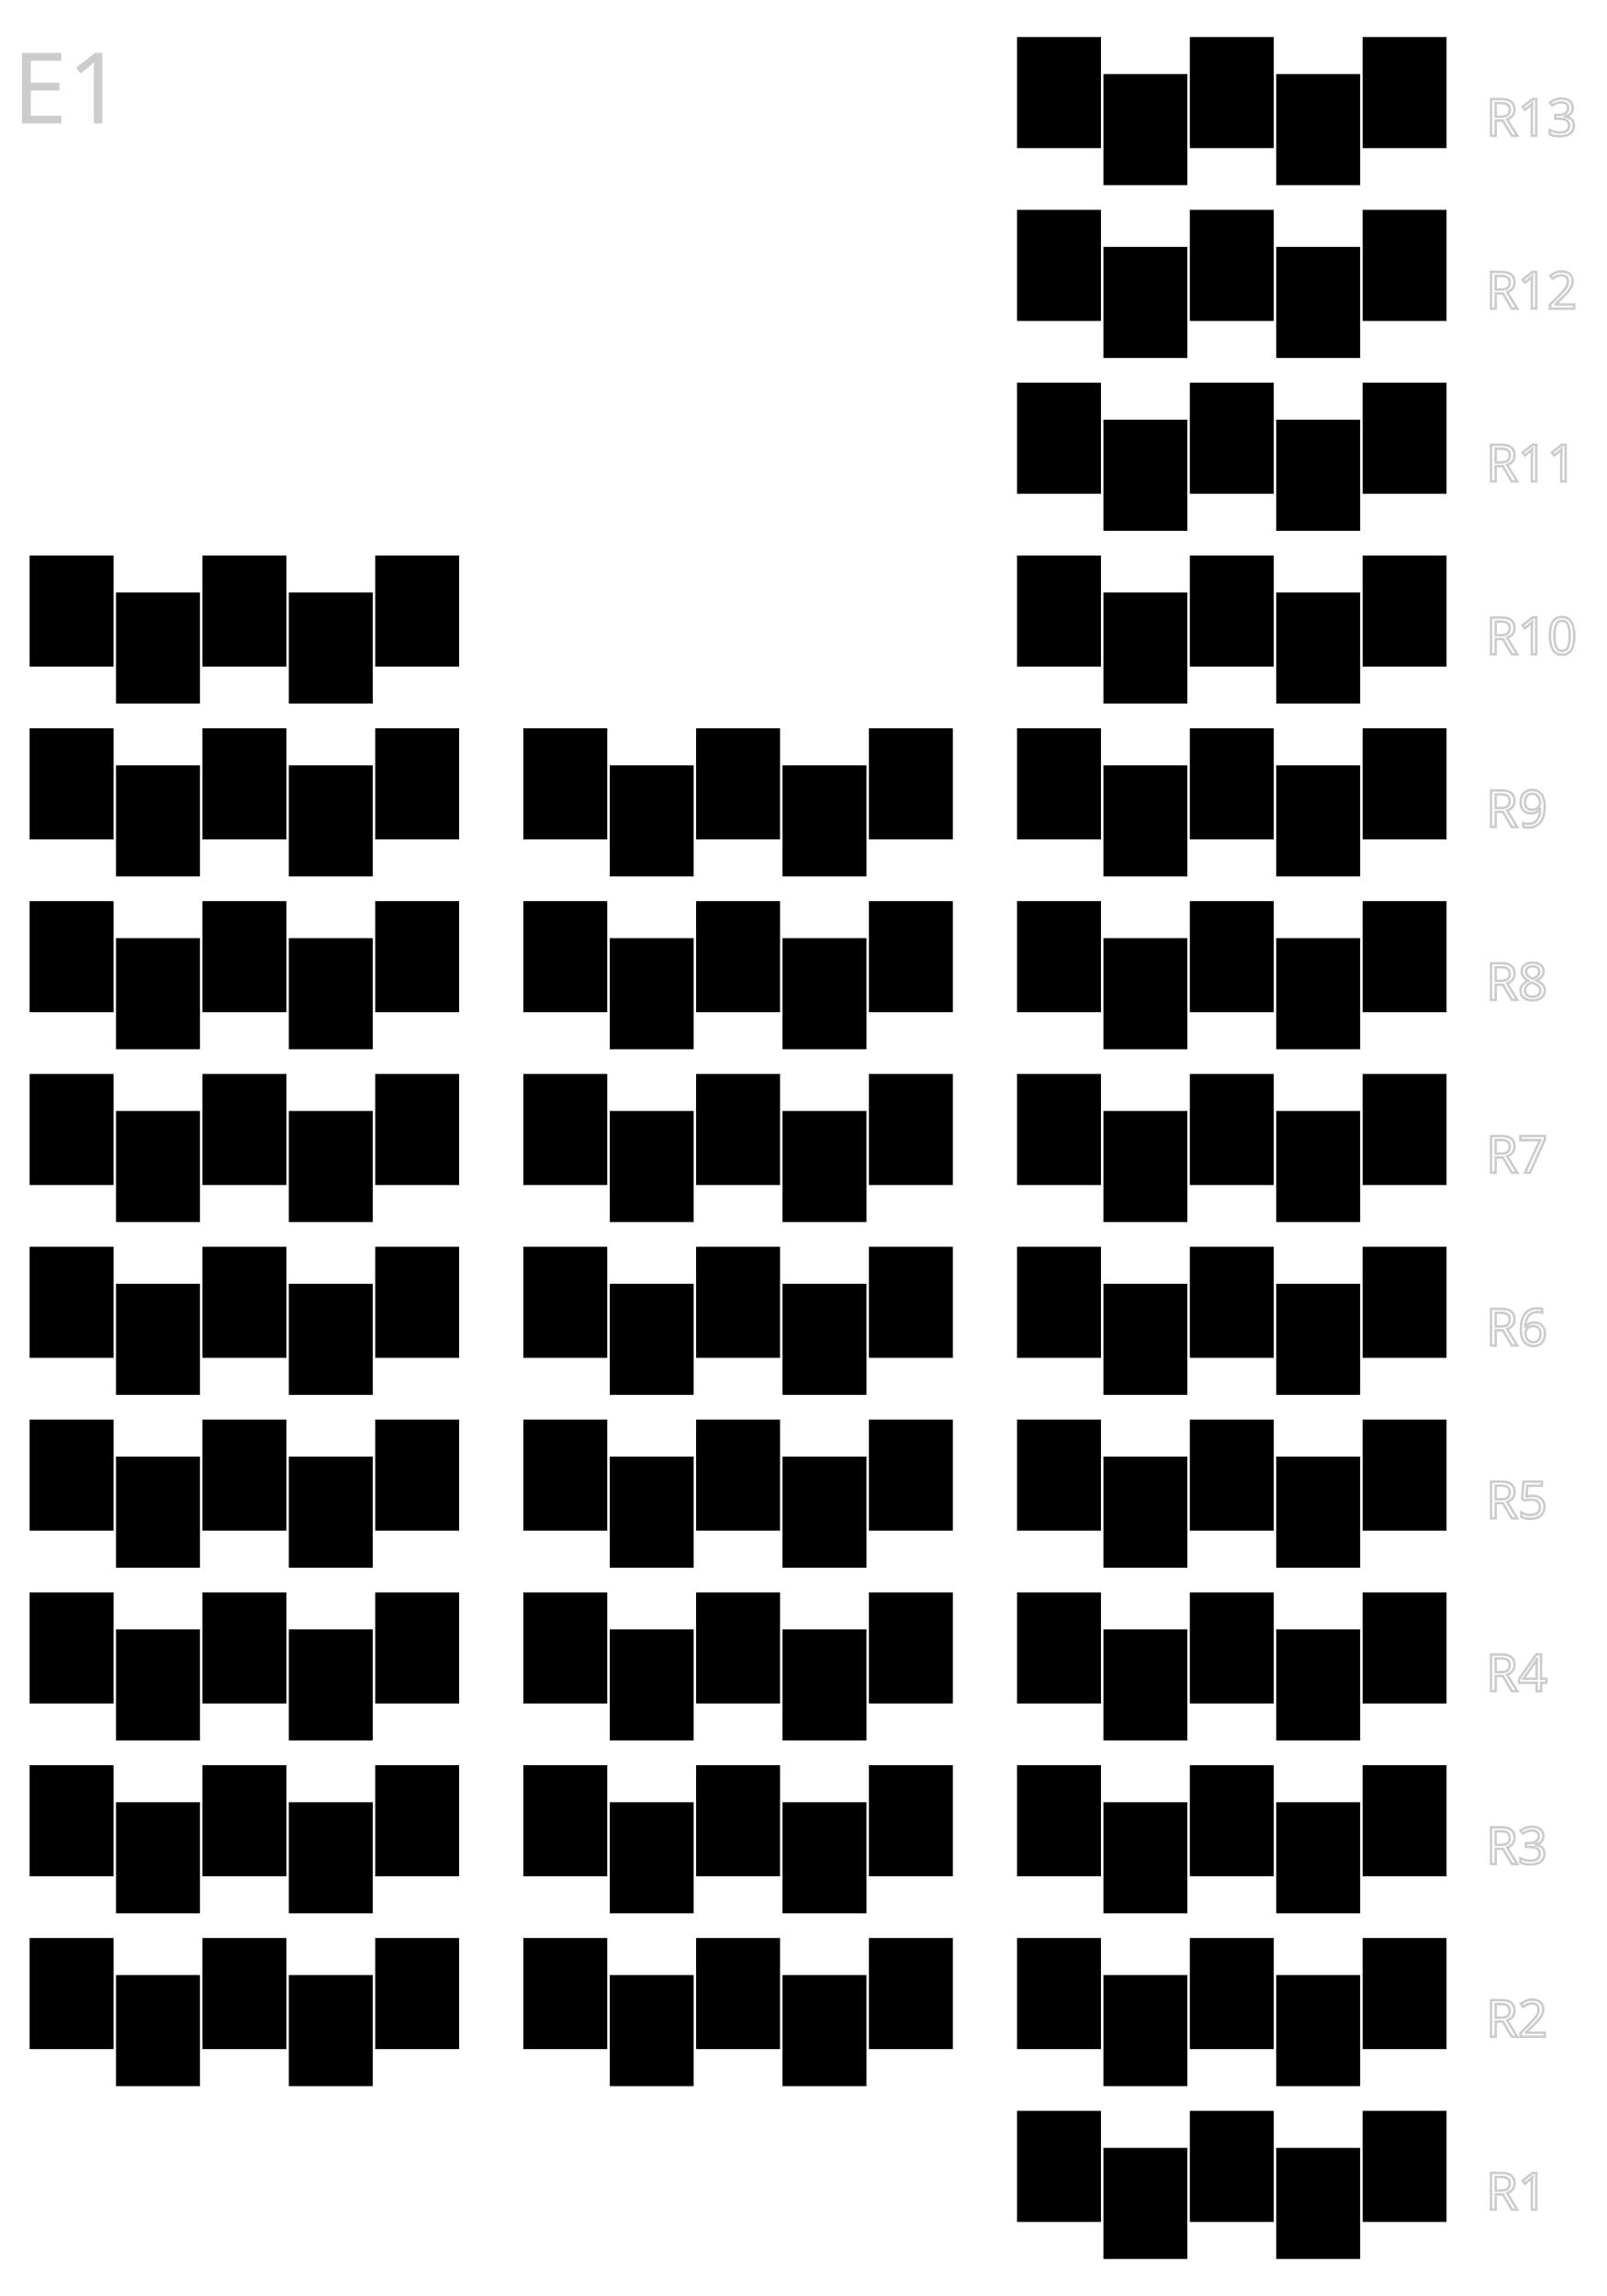
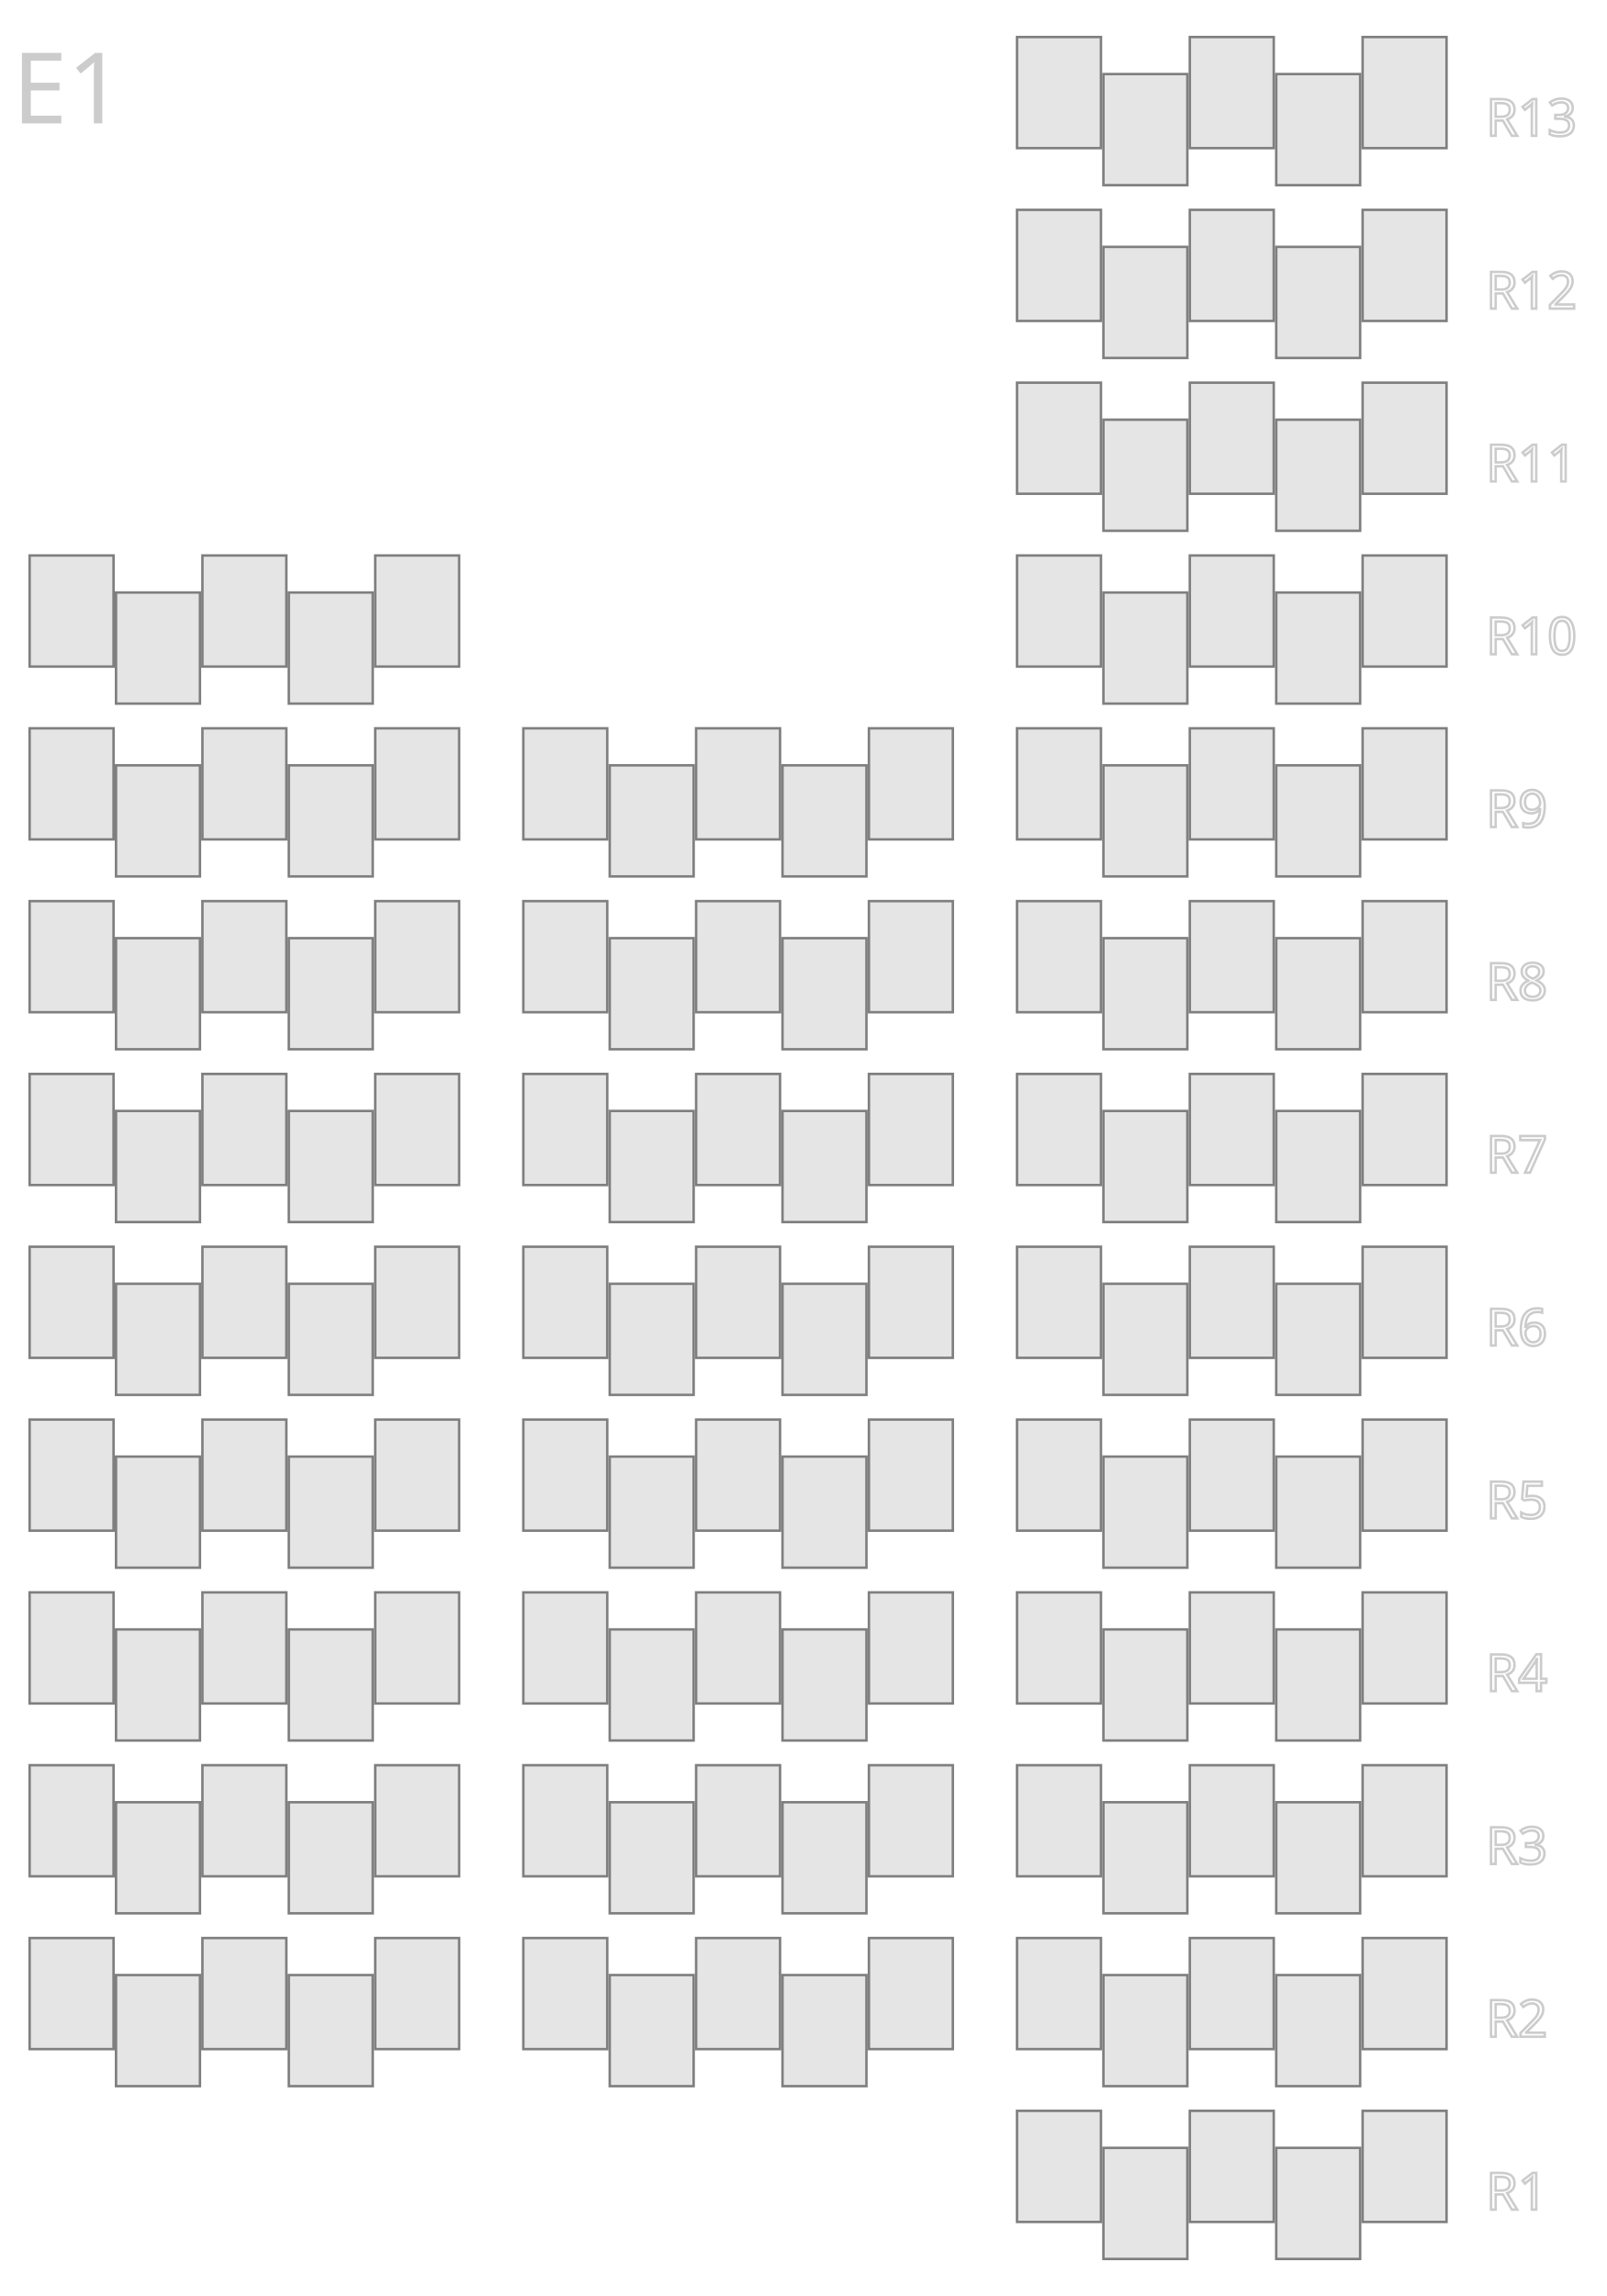
<svg xmlns="http://www.w3.org/2000/svg" xmlns:xlink="http://www.w3.org/1999/xlink" version="1.1" id="Layer_1" x="0px" y="0px" viewBox="0 0 651 930" style="enable-background:new 0 0 651 930;" xml:space="preserve">
  <style type="text/css">
	.st0{fill:#CCCCCC;}
	.st1{font-family:'Helvetica-Bold';}
	.st2{font-size:40px;}
	.st3{fill:none;stroke:#CCCCCC;}
	.st4{fill:none;stroke:#000000;stroke-miterlimit:10;}
	.st5{fill:none;stroke:#231F20;stroke-miterlimit:10;}
	.st6{font-size:20.818px;}
</style>
  <text transform="matrix(1 0 0 1 5 50)" class="st0 st1 st2">E1</text>
  <g>
    <g>
-       <rect id="e1r10p15" x="12" y="225" height="45" width="34" />
+       <rect stroke="#7f7f7f" fill="#e5e5e5" id="e1r10p15" x="12" y="225" height="45" width="34" />
      <image preserveAspectRatio="xMidYMid slice" id="e1r10p15" x="12" y="225" height="45" width="34" xlink:href="" />
-       <rect id="e1r10p14" x="47" y="240" height="45" width="34" />
+       <rect stroke="#7f7f7f" fill="#e5e5e5" id="e1r10p14" x="47" y="240" height="45" width="34" />
      <image preserveAspectRatio="xMidYMid slice" id="e1r10p14" x="47" y="240" height="45" width="34" xlink:href="" />
-       <rect id="e1r10p13" x="82" y="225" height="45" width="34" />
+       <rect stroke="#7f7f7f" fill="#e5e5e5" id="e1r10p13" x="82" y="225" height="45" width="34" />
      <image preserveAspectRatio="xMidYMid slice" id="e1r10p13" x="82" y="225" height="45" width="34" xlink:href="" />
-       <rect id="e1r10p12" x="117" y="240" height="45" width="34" />
+       <rect stroke="#7f7f7f" fill="#e5e5e5" id="e1r10p12" x="117" y="240" height="45" width="34" />
      <image preserveAspectRatio="xMidYMid slice" id="e1r10p12" x="117" y="240" height="45" width="34" xlink:href="" />
-       <rect id="e1r10p11" x="152" y="225" height="45" width="34" />
+       <rect stroke="#7f7f7f" fill="#e5e5e5" id="e1r10p11" x="152" y="225" height="45" width="34" />
      <image preserveAspectRatio="xMidYMid slice" id="e1r10p11" x="152" y="225" height="45" width="34" xlink:href="" />
    </g>
    <g>
-       <rect id="e1r9p15" x="12" y="295" height="45" width="34" />
+       <rect stroke="#7f7f7f" fill="#e5e5e5" id="e1r9p15" x="12" y="295" height="45" width="34" />
      <image preserveAspectRatio="xMidYMid slice" id="e1r9p15" x="12" y="295" height="45" width="34" xlink:href="" />
-       <rect id="e1r9p14" x="47" y="310" height="45" width="34" />
+       <rect stroke="#7f7f7f" fill="#e5e5e5" id="e1r9p14" x="47" y="310" height="45" width="34" />
      <image preserveAspectRatio="xMidYMid slice" id="e1r9p14" x="47" y="310" height="45" width="34" xlink:href="" />
-       <rect id="e1r9p13" x="82" y="295" height="45" width="34" />
+       <rect stroke="#7f7f7f" fill="#e5e5e5" id="e1r9p13" x="82" y="295" height="45" width="34" />
      <image preserveAspectRatio="xMidYMid slice" id="e1r9p13" x="82" y="295" height="45" width="34" xlink:href="" />
-       <rect id="e1r9p12" x="117" y="310" height="45" width="34" />
+       <rect stroke="#7f7f7f" fill="#e5e5e5" id="e1r9p12" x="117" y="310" height="45" width="34" />
      <image preserveAspectRatio="xMidYMid slice" id="e1r9p12" x="117" y="310" height="45" width="34" xlink:href="" />
-       <rect id="e1r9p11" x="152" y="295" height="45" width="34" />
+       <rect stroke="#7f7f7f" fill="#e5e5e5" id="e1r9p11" x="152" y="295" height="45" width="34" />
      <image preserveAspectRatio="xMidYMid slice" id="e1r9p11" x="152" y="295" height="45" width="34" xlink:href="" />
    </g>
    <g>
-       <rect id="e1r8p15" x="12" y="365" height="45" width="34" />
+       <rect stroke="#7f7f7f" fill="#e5e5e5" id="e1r8p15" x="12" y="365" height="45" width="34" />
      <image preserveAspectRatio="xMidYMid slice" id="e1r8p15" x="12" y="365" height="45" width="34" xlink:href="" />
-       <rect id="e1r8p14" x="47" y="380" height="45" width="34" />
+       <rect stroke="#7f7f7f" fill="#e5e5e5" id="e1r8p14" x="47" y="380" height="45" width="34" />
      <image preserveAspectRatio="xMidYMid slice" id="e1r8p14" x="47" y="380" height="45" width="34" xlink:href="" />
-       <rect id="e1r8p13" x="82" y="365" height="45" width="34" />
+       <rect stroke="#7f7f7f" fill="#e5e5e5" id="e1r8p13" x="82" y="365" height="45" width="34" />
      <image preserveAspectRatio="xMidYMid slice" id="e1r8p13" x="82" y="365" height="45" width="34" xlink:href="" />
-       <rect id="e1r8p12" x="117" y="380" height="45" width="34" />
+       <rect stroke="#7f7f7f" fill="#e5e5e5" id="e1r8p12" x="117" y="380" height="45" width="34" />
      <image preserveAspectRatio="xMidYMid slice" id="e1r8p12" x="117" y="380" height="45" width="34" xlink:href="" />
-       <rect id="e1r8p11" x="152" y="365" height="45" width="34" />
+       <rect stroke="#7f7f7f" fill="#e5e5e5" id="e1r8p11" x="152" y="365" height="45" width="34" />
      <image preserveAspectRatio="xMidYMid slice" id="e1r8p11" x="152" y="365" height="45" width="34" xlink:href="" />
    </g>
    <g>
-       <rect id="e1r7p15" x="12" y="435" height="45" width="34" />
+       <rect stroke="#7f7f7f" fill="#e5e5e5" id="e1r7p15" x="12" y="435" height="45" width="34" />
      <image preserveAspectRatio="xMidYMid slice" id="e1r7p15" x="12" y="435" height="45" width="34" xlink:href="" />
-       <rect id="e1r7p14" x="47" y="450" height="45" width="34" />
+       <rect stroke="#7f7f7f" fill="#e5e5e5" id="e1r7p14" x="47" y="450" height="45" width="34" />
      <image preserveAspectRatio="xMidYMid slice" id="e1r7p14" x="47" y="450" height="45" width="34" xlink:href="" />
-       <rect id="e1r7p13" x="82" y="435" height="45" width="34" />
+       <rect stroke="#7f7f7f" fill="#e5e5e5" id="e1r7p13" x="82" y="435" height="45" width="34" />
      <image preserveAspectRatio="xMidYMid slice" id="e1r7p13" x="82" y="435" height="45" width="34" xlink:href="" />
-       <rect id="e1r7p12" x="117" y="450" height="45" width="34" />
+       <rect stroke="#7f7f7f" fill="#e5e5e5" id="e1r7p12" x="117" y="450" height="45" width="34" />
      <image preserveAspectRatio="xMidYMid slice" id="e1r7p12" x="117" y="450" height="45" width="34" xlink:href="" />
-       <rect id="e1r7p11" x="152" y="435" height="45" width="34" />
+       <rect stroke="#7f7f7f" fill="#e5e5e5" id="e1r7p11" x="152" y="435" height="45" width="34" />
      <image preserveAspectRatio="xMidYMid slice" id="e1r7p11" x="152" y="435" height="45" width="34" xlink:href="" />
    </g>
    <g>
-       <rect id="e1r6p15" x="12" y="505" height="45" width="34" />
+       <rect stroke="#7f7f7f" fill="#e5e5e5" id="e1r6p15" x="12" y="505" height="45" width="34" />
      <image preserveAspectRatio="xMidYMid slice" id="e1r6p15" x="12" y="505" height="45" width="34" xlink:href="" />
-       <rect id="e1r6p14" x="47" y="520" height="45" width="34" />
+       <rect stroke="#7f7f7f" fill="#e5e5e5" id="e1r6p14" x="47" y="520" height="45" width="34" />
      <image preserveAspectRatio="xMidYMid slice" id="e1r6p14" x="47" y="520" height="45" width="34" xlink:href="" />
-       <rect id="e1r6p13" x="82" y="505" height="45" width="34" />
+       <rect stroke="#7f7f7f" fill="#e5e5e5" id="e1r6p13" x="82" y="505" height="45" width="34" />
      <image preserveAspectRatio="xMidYMid slice" id="e1r6p13" x="82" y="505" height="45" width="34" xlink:href="" />
-       <rect id="e1r6p12" x="117" y="520" height="45" width="34" />
+       <rect stroke="#7f7f7f" fill="#e5e5e5" id="e1r6p12" x="117" y="520" height="45" width="34" />
      <image preserveAspectRatio="xMidYMid slice" id="e1r6p12" x="117" y="520" height="45" width="34" xlink:href="" />
-       <rect id="e1r6p11" x="152" y="505" height="45" width="34" />
+       <rect stroke="#7f7f7f" fill="#e5e5e5" id="e1r6p11" x="152" y="505" height="45" width="34" />
      <image preserveAspectRatio="xMidYMid slice" id="e1r6p11" x="152" y="505" height="45" width="34" xlink:href="" />
    </g>
    <g>
-       <rect id="e1r5p15" x="12" y="575" height="45" width="34" />
+       <rect stroke="#7f7f7f" fill="#e5e5e5" id="e1r5p15" x="12" y="575" height="45" width="34" />
      <image preserveAspectRatio="xMidYMid slice" id="e1r5p15" x="12" y="575" height="45" width="34" xlink:href="" />
-       <rect id="e1r5p14" x="47" y="590" height="45" width="34" />
+       <rect stroke="#7f7f7f" fill="#e5e5e5" id="e1r5p14" x="47" y="590" height="45" width="34" />
      <image preserveAspectRatio="xMidYMid slice" id="e1r5p14" x="47" y="590" height="45" width="34" xlink:href="" />
-       <rect id="e1r5p13" x="82" y="575" height="45" width="34" />
+       <rect stroke="#7f7f7f" fill="#e5e5e5" id="e1r5p13" x="82" y="575" height="45" width="34" />
      <image preserveAspectRatio="xMidYMid slice" id="e1r5p13" x="82" y="575" height="45" width="34" xlink:href="" />
-       <rect id="e1r5p12" x="117" y="590" height="45" width="34" />
+       <rect stroke="#7f7f7f" fill="#e5e5e5" id="e1r5p12" x="117" y="590" height="45" width="34" />
      <image preserveAspectRatio="xMidYMid slice" id="e1r5p12" x="117" y="590" height="45" width="34" xlink:href="" />
-       <rect id="e1r5p11" x="152" y="575" height="45" width="34" />
+       <rect stroke="#7f7f7f" fill="#e5e5e5" id="e1r5p11" x="152" y="575" height="45" width="34" />
      <image preserveAspectRatio="xMidYMid slice" id="e1r5p11" x="152" y="575" height="45" width="34" xlink:href="" />
    </g>
    <g>
-       <rect id="e1r4p15" x="12" y="645" height="45" width="34" />
+       <rect stroke="#7f7f7f" fill="#e5e5e5" id="e1r4p15" x="12" y="645" height="45" width="34" />
      <image preserveAspectRatio="xMidYMid slice" id="e1r4p15" x="12" y="645" height="45" width="34" xlink:href="" />
-       <rect id="e1r4p14" x="47" y="660" height="45" width="34" />
+       <rect stroke="#7f7f7f" fill="#e5e5e5" id="e1r4p14" x="47" y="660" height="45" width="34" />
      <image preserveAspectRatio="xMidYMid slice" id="e1r4p14" x="47" y="660" height="45" width="34" xlink:href="" />
-       <rect id="e1r4p13" x="82" y="645" height="45" width="34" />
+       <rect stroke="#7f7f7f" fill="#e5e5e5" id="e1r4p13" x="82" y="645" height="45" width="34" />
      <image preserveAspectRatio="xMidYMid slice" id="e1r4p13" x="82" y="645" height="45" width="34" xlink:href="" />
-       <rect id="e1r4p12" x="117" y="660" height="45" width="34" />
+       <rect stroke="#7f7f7f" fill="#e5e5e5" id="e1r4p12" x="117" y="660" height="45" width="34" />
      <image preserveAspectRatio="xMidYMid slice" id="e1r4p12" x="117" y="660" height="45" width="34" xlink:href="" />
-       <rect id="e1r4p11" x="152" y="645" height="45" width="34" />
+       <rect stroke="#7f7f7f" fill="#e5e5e5" id="e1r4p11" x="152" y="645" height="45" width="34" />
      <image preserveAspectRatio="xMidYMid slice" id="e1r4p11" x="152" y="645" height="45" width="34" xlink:href="" />
    </g>
    <g>
-       <rect id="e1r3p15" x="12" y="715" height="45" width="34" />
+       <rect stroke="#7f7f7f" fill="#e5e5e5" id="e1r3p15" x="12" y="715" height="45" width="34" />
      <image preserveAspectRatio="xMidYMid slice" id="e1r3p15" x="12" y="715" height="45" width="34" xlink:href="" />
-       <rect id="e1r3p14" x="47" y="730" height="45" width="34" />
+       <rect stroke="#7f7f7f" fill="#e5e5e5" id="e1r3p14" x="47" y="730" height="45" width="34" />
      <image preserveAspectRatio="xMidYMid slice" id="e1r3p14" x="47" y="730" height="45" width="34" xlink:href="" />
-       <rect id="e1r3p13" x="82" y="715" height="45" width="34" />
+       <rect stroke="#7f7f7f" fill="#e5e5e5" id="e1r3p13" x="82" y="715" height="45" width="34" />
      <image preserveAspectRatio="xMidYMid slice" id="e1r3p13" x="82" y="715" height="45" width="34" xlink:href="" />
-       <rect id="e1r3p12" x="117" y="730" height="45" width="34" />
+       <rect stroke="#7f7f7f" fill="#e5e5e5" id="e1r3p12" x="117" y="730" height="45" width="34" />
      <image preserveAspectRatio="xMidYMid slice" id="e1r3p12" x="117" y="730" height="45" width="34" xlink:href="" />
-       <rect id="e1r3p11" x="152" y="715" height="45" width="34" />
+       <rect stroke="#7f7f7f" fill="#e5e5e5" id="e1r3p11" x="152" y="715" height="45" width="34" />
      <image preserveAspectRatio="xMidYMid slice" id="e1r3p11" x="152" y="715" height="45" width="34" xlink:href="" />
    </g>
    <g>
-       <rect id="e1r2p15" x="12" y="785" height="45" width="34" />
+       <rect stroke="#7f7f7f" fill="#e5e5e5" id="e1r2p15" x="12" y="785" height="45" width="34" />
      <image preserveAspectRatio="xMidYMid slice" id="e1r2p15" x="12" y="785" height="45" width="34" xlink:href="" />
-       <rect id="e1r2p14" x="47" y="800" height="45" width="34" />
+       <rect stroke="#7f7f7f" fill="#e5e5e5" id="e1r2p14" x="47" y="800" height="45" width="34" />
      <image preserveAspectRatio="xMidYMid slice" id="e1r2p14" x="47" y="800" height="45" width="34" xlink:href="" />
-       <rect id="e1r2p13" x="82" y="785" height="45" width="34" />
+       <rect stroke="#7f7f7f" fill="#e5e5e5" id="e1r2p13" x="82" y="785" height="45" width="34" />
      <image preserveAspectRatio="xMidYMid slice" id="e1r2p13" x="82" y="785" height="45" width="34" xlink:href="" />
-       <rect id="e1r2p12" x="117" y="800" height="45" width="34" />
+       <rect stroke="#7f7f7f" fill="#e5e5e5" id="e1r2p12" x="117" y="800" height="45" width="34" />
      <image preserveAspectRatio="xMidYMid slice" id="e1r2p12" x="117" y="800" height="45" width="34" xlink:href="" />
-       <rect id="e1r2p11" x="152" y="785" height="45" width="34" />
+       <rect stroke="#7f7f7f" fill="#e5e5e5" id="e1r2p11" x="152" y="785" height="45" width="34" />
      <image preserveAspectRatio="xMidYMid slice" id="e1r2p11" x="152" y="785" height="45" width="34" xlink:href="" />
    </g>
  </g>
  <g>
    <g>
-       <rect id="e1r9p10" x="212" y="295" height="45" width="34" />
+       <rect stroke="#7f7f7f" fill="#e5e5e5" id="e1r9p10" x="212" y="295" height="45" width="34" />
      <image preserveAspectRatio="xMidYMid slice" id="e1r9p10" x="212" y="295" height="45" width="34" xlink:href="" />
-       <rect id="e1r9p9" x="247" y="310" height="45" width="34" />
+       <rect stroke="#7f7f7f" fill="#e5e5e5" id="e1r9p9" x="247" y="310" height="45" width="34" />
      <image preserveAspectRatio="xMidYMid slice" id="e1r9p9" x="247" y="310" height="45" width="34" xlink:href="" />
-       <rect id="e1r9p8" x="282" y="295" height="45" width="34" />
+       <rect stroke="#7f7f7f" fill="#e5e5e5" id="e1r9p8" x="282" y="295" height="45" width="34" />
      <image preserveAspectRatio="xMidYMid slice" id="e1r9p8" x="282" y="295" height="45" width="34" xlink:href="" />
-       <rect id="e1r9p7" x="317" y="310" height="45" width="34" />
+       <rect stroke="#7f7f7f" fill="#e5e5e5" id="e1r9p7" x="317" y="310" height="45" width="34" />
      <image preserveAspectRatio="xMidYMid slice" id="e1r9p7" x="317" y="310" height="45" width="34" xlink:href="" />
-       <rect id="e1r9p6" x="352" y="295" height="45" width="34" />
+       <rect stroke="#7f7f7f" fill="#e5e5e5" id="e1r9p6" x="352" y="295" height="45" width="34" />
      <image preserveAspectRatio="xMidYMid slice" id="e1r9p6" x="352" y="295" height="45" width="34" xlink:href="" />
    </g>
    <g>
-       <rect id="e1r8p10" x="212" y="365" height="45" width="34" />
+       <rect stroke="#7f7f7f" fill="#e5e5e5" id="e1r8p10" x="212" y="365" height="45" width="34" />
      <image preserveAspectRatio="xMidYMid slice" id="e1r8p10" x="212" y="365" height="45" width="34" xlink:href="" />
-       <rect id="e1r8p9" x="247" y="380" height="45" width="34" />
+       <rect stroke="#7f7f7f" fill="#e5e5e5" id="e1r8p9" x="247" y="380" height="45" width="34" />
      <image preserveAspectRatio="xMidYMid slice" id="e1r8p9" x="247" y="380" height="45" width="34" xlink:href="" />
-       <rect id="e1r8p8" x="282" y="365" height="45" width="34" />
+       <rect stroke="#7f7f7f" fill="#e5e5e5" id="e1r8p8" x="282" y="365" height="45" width="34" />
      <image preserveAspectRatio="xMidYMid slice" id="e1r8p8" x="282" y="365" height="45" width="34" xlink:href="" />
-       <rect id="e1r8p7" x="317" y="380" height="45" width="34" />
+       <rect stroke="#7f7f7f" fill="#e5e5e5" id="e1r8p7" x="317" y="380" height="45" width="34" />
      <image preserveAspectRatio="xMidYMid slice" id="e1r8p7" x="317" y="380" height="45" width="34" xlink:href="" />
-       <rect id="e1r8p6" x="352" y="365" height="45" width="34" />
+       <rect stroke="#7f7f7f" fill="#e5e5e5" id="e1r8p6" x="352" y="365" height="45" width="34" />
      <image preserveAspectRatio="xMidYMid slice" id="e1r8p6" x="352" y="365" height="45" width="34" xlink:href="" />
    </g>
    <g>
-       <rect id="e1r7p10" x="212" y="435" height="45" width="34" />
+       <rect stroke="#7f7f7f" fill="#e5e5e5" id="e1r7p10" x="212" y="435" height="45" width="34" />
      <image preserveAspectRatio="xMidYMid slice" id="e1r7p10" x="212" y="435" height="45" width="34" xlink:href="" />
-       <rect id="e1r7p9" x="247" y="450" height="45" width="34" />
+       <rect stroke="#7f7f7f" fill="#e5e5e5" id="e1r7p9" x="247" y="450" height="45" width="34" />
      <image preserveAspectRatio="xMidYMid slice" id="e1r7p9" x="247" y="450" height="45" width="34" xlink:href="" />
-       <rect id="e1r7p8" x="282" y="435" height="45" width="34" />
+       <rect stroke="#7f7f7f" fill="#e5e5e5" id="e1r7p8" x="282" y="435" height="45" width="34" />
      <image preserveAspectRatio="xMidYMid slice" id="e1r7p8" x="282" y="435" height="45" width="34" xlink:href="" />
-       <rect id="e1r7p7" x="317" y="450" height="45" width="34" />
+       <rect stroke="#7f7f7f" fill="#e5e5e5" id="e1r7p7" x="317" y="450" height="45" width="34" />
      <image preserveAspectRatio="xMidYMid slice" id="e1r7p7" x="317" y="450" height="45" width="34" xlink:href="" />
-       <rect id="e1r7p6" x="352" y="435" height="45" width="34" />
+       <rect stroke="#7f7f7f" fill="#e5e5e5" id="e1r7p6" x="352" y="435" height="45" width="34" />
      <image preserveAspectRatio="xMidYMid slice" id="e1r7p6" x="352" y="435" height="45" width="34" xlink:href="" />
    </g>
    <g>
-       <rect id="e1r6p10" x="212" y="505" height="45" width="34" />
+       <rect stroke="#7f7f7f" fill="#e5e5e5" id="e1r6p10" x="212" y="505" height="45" width="34" />
      <image preserveAspectRatio="xMidYMid slice" id="e1r6p10" x="212" y="505" height="45" width="34" xlink:href="" />
-       <rect id="e1r6p9" x="247" y="520" height="45" width="34" />
+       <rect stroke="#7f7f7f" fill="#e5e5e5" id="e1r6p9" x="247" y="520" height="45" width="34" />
      <image preserveAspectRatio="xMidYMid slice" id="e1r6p9" x="247" y="520" height="45" width="34" xlink:href="" />
-       <rect id="e1r6p8" x="282" y="505" height="45" width="34" />
+       <rect stroke="#7f7f7f" fill="#e5e5e5" id="e1r6p8" x="282" y="505" height="45" width="34" />
      <image preserveAspectRatio="xMidYMid slice" id="e1r6p8" x="282" y="505" height="45" width="34" xlink:href="" />
-       <rect id="e1r6p7" x="317" y="520" height="45" width="34" />
+       <rect stroke="#7f7f7f" fill="#e5e5e5" id="e1r6p7" x="317" y="520" height="45" width="34" />
      <image preserveAspectRatio="xMidYMid slice" id="e1r6p7" x="317" y="520" height="45" width="34" xlink:href="" />
-       <rect id="e1r6p6" x="352" y="505" height="45" width="34" />
+       <rect stroke="#7f7f7f" fill="#e5e5e5" id="e1r6p6" x="352" y="505" height="45" width="34" />
      <image preserveAspectRatio="xMidYMid slice" id="e1r6p6" x="352" y="505" height="45" width="34" xlink:href="" />
    </g>
    <g>
-       <rect id="e1r5p10" x="212" y="575" height="45" width="34" />
+       <rect stroke="#7f7f7f" fill="#e5e5e5" id="e1r5p10" x="212" y="575" height="45" width="34" />
      <image preserveAspectRatio="xMidYMid slice" id="e1r5p10" x="212" y="575" height="45" width="34" xlink:href="" />
-       <rect id="e1r5p9" x="247" y="590" height="45" width="34" />
+       <rect stroke="#7f7f7f" fill="#e5e5e5" id="e1r5p9" x="247" y="590" height="45" width="34" />
      <image preserveAspectRatio="xMidYMid slice" id="e1r5p9" x="247" y="590" height="45" width="34" xlink:href="" />
-       <rect id="e1r5p8" x="282" y="575" height="45" width="34" />
+       <rect stroke="#7f7f7f" fill="#e5e5e5" id="e1r5p8" x="282" y="575" height="45" width="34" />
      <image preserveAspectRatio="xMidYMid slice" id="e1r5p8" x="282" y="575" height="45" width="34" xlink:href="" />
-       <rect id="e1r5p7" x="317" y="590" height="45" width="34" />
+       <rect stroke="#7f7f7f" fill="#e5e5e5" id="e1r5p7" x="317" y="590" height="45" width="34" />
      <image preserveAspectRatio="xMidYMid slice" id="e1r5p7" x="317" y="590" height="45" width="34" xlink:href="" />
-       <rect id="e1r5p6" x="352" y="575" height="45" width="34" />
+       <rect stroke="#7f7f7f" fill="#e5e5e5" id="e1r5p6" x="352" y="575" height="45" width="34" />
      <image preserveAspectRatio="xMidYMid slice" id="e1r5p6" x="352" y="575" height="45" width="34" xlink:href="" />
    </g>
    <g>
-       <rect id="e1r4p10" x="212" y="645" height="45" width="34" />
+       <rect stroke="#7f7f7f" fill="#e5e5e5" id="e1r4p10" x="212" y="645" height="45" width="34" />
      <image preserveAspectRatio="xMidYMid slice" id="e1r4p10" x="212" y="645" height="45" width="34" xlink:href="" />
-       <rect id="e1r4p9" x="247" y="660" height="45" width="34" />
+       <rect stroke="#7f7f7f" fill="#e5e5e5" id="e1r4p9" x="247" y="660" height="45" width="34" />
      <image preserveAspectRatio="xMidYMid slice" id="e1r4p9" x="247" y="660" height="45" width="34" xlink:href="" />
-       <rect id="e1r4p8" x="282" y="645" height="45" width="34" />
+       <rect stroke="#7f7f7f" fill="#e5e5e5" id="e1r4p8" x="282" y="645" height="45" width="34" />
      <image preserveAspectRatio="xMidYMid slice" id="e1r4p8" x="282" y="645" height="45" width="34" xlink:href="" />
-       <rect id="e1r4p7" x="317" y="660" height="45" width="34" />
+       <rect stroke="#7f7f7f" fill="#e5e5e5" id="e1r4p7" x="317" y="660" height="45" width="34" />
      <image preserveAspectRatio="xMidYMid slice" id="e1r4p7" x="317" y="660" height="45" width="34" xlink:href="" />
-       <rect id="e1r4p6" x="352" y="645" height="45" width="34" />
+       <rect stroke="#7f7f7f" fill="#e5e5e5" id="e1r4p6" x="352" y="645" height="45" width="34" />
      <image preserveAspectRatio="xMidYMid slice" id="e1r4p6" x="352" y="645" height="45" width="34" xlink:href="" />
    </g>
    <g>
-       <rect id="e1r3p10" x="212" y="715" height="45" width="34" />
+       <rect stroke="#7f7f7f" fill="#e5e5e5" id="e1r3p10" x="212" y="715" height="45" width="34" />
      <image preserveAspectRatio="xMidYMid slice" id="e1r3p10" x="212" y="715" height="45" width="34" xlink:href="" />
-       <rect id="e1r3p9" x="247" y="730" height="45" width="34" />
+       <rect stroke="#7f7f7f" fill="#e5e5e5" id="e1r3p9" x="247" y="730" height="45" width="34" />
      <image preserveAspectRatio="xMidYMid slice" id="e1r3p9" x="247" y="730" height="45" width="34" xlink:href="" />
-       <rect id="e1r3p8" x="282" y="715" height="45" width="34" />
+       <rect stroke="#7f7f7f" fill="#e5e5e5" id="e1r3p8" x="282" y="715" height="45" width="34" />
      <image preserveAspectRatio="xMidYMid slice" id="e1r3p8" x="282" y="715" height="45" width="34" xlink:href="" />
-       <rect id="e1r3p7" x="317" y="730" height="45" width="34" />
+       <rect stroke="#7f7f7f" fill="#e5e5e5" id="e1r3p7" x="317" y="730" height="45" width="34" />
      <image preserveAspectRatio="xMidYMid slice" id="e1r3p7" x="317" y="730" height="45" width="34" xlink:href="" />
-       <rect id="e1r3p6" x="352" y="715" height="45" width="34" />
+       <rect stroke="#7f7f7f" fill="#e5e5e5" id="e1r3p6" x="352" y="715" height="45" width="34" />
      <image preserveAspectRatio="xMidYMid slice" id="e1r3p6" x="352" y="715" height="45" width="34" xlink:href="" />
    </g>
    <g>
-       <rect id="e1r2p10" x="212" y="785" height="45" width="34" />
+       <rect stroke="#7f7f7f" fill="#e5e5e5" id="e1r2p10" x="212" y="785" height="45" width="34" />
      <image preserveAspectRatio="xMidYMid slice" id="e1r2p10" x="212" y="785" height="45" width="34" xlink:href="" />
-       <rect id="e1r2p9" x="247" y="800" height="45" width="34" />
+       <rect stroke="#7f7f7f" fill="#e5e5e5" id="e1r2p9" x="247" y="800" height="45" width="34" />
      <image preserveAspectRatio="xMidYMid slice" id="e1r2p9" x="247" y="800" height="45" width="34" xlink:href="" />
-       <rect id="e1r2p8" x="282" y="785" height="45" width="34" />
+       <rect stroke="#7f7f7f" fill="#e5e5e5" id="e1r2p8" x="282" y="785" height="45" width="34" />
      <image preserveAspectRatio="xMidYMid slice" id="e1r2p8" x="282" y="785" height="45" width="34" xlink:href="" />
-       <rect id="e1r2p7" x="317" y="800" height="45" width="34" />
+       <rect stroke="#7f7f7f" fill="#e5e5e5" id="e1r2p7" x="317" y="800" height="45" width="34" />
      <image preserveAspectRatio="xMidYMid slice" id="e1r2p7" x="317" y="800" height="45" width="34" xlink:href="" />
-       <rect id="e1r2p6" x="352" y="785" height="45" width="34" />
+       <rect stroke="#7f7f7f" fill="#e5e5e5" id="e1r2p6" x="352" y="785" height="45" width="34" />
      <image preserveAspectRatio="xMidYMid slice" id="e1r2p6" x="352" y="785" height="45" width="34" xlink:href="" />
    </g>
  </g>
  <g>
    <g>
-       <rect id="e1r13p5" x="412" y="15" height="45" width="34" />
+       <rect stroke="#7f7f7f" fill="#e5e5e5" id="e1r13p5" x="412" y="15" height="45" width="34" />
      <image preserveAspectRatio="xMidYMid slice" id="e1r13p5" x="412" y="15" height="45" width="34" xlink:href="" />
-       <rect id="e1r13p4" x="447" y="30" height="45" width="34" />
+       <rect stroke="#7f7f7f" fill="#e5e5e5" id="e1r13p4" x="447" y="30" height="45" width="34" />
      <image preserveAspectRatio="xMidYMid slice" id="e1r13p4" x="447" y="30" height="45" width="34" xlink:href="" />
-       <rect id="e1r13p3" x="482" y="15" height="45" width="34" />
+       <rect stroke="#7f7f7f" fill="#e5e5e5" id="e1r13p3" x="482" y="15" height="45" width="34" />
      <image preserveAspectRatio="xMidYMid slice" id="e1r13p3" x="482" y="15" height="45" width="34" xlink:href="" />
-       <rect id="e1r13p2" x="517" y="30" height="45" width="34" />
+       <rect stroke="#7f7f7f" fill="#e5e5e5" id="e1r13p2" x="517" y="30" height="45" width="34" />
      <image preserveAspectRatio="xMidYMid slice" id="e1r13p2" x="517" y="30" height="45" width="34" xlink:href="" />
-       <rect id="e1r13p1" x="552" y="15" height="45" width="34" />
+       <rect stroke="#7f7f7f" fill="#e5e5e5" id="e1r13p1" x="552" y="15" height="45" width="34" />
      <image preserveAspectRatio="xMidYMid slice" id="e1r13p1" x="552" y="15" height="45" width="34" xlink:href="" />
    </g>
    <g>
-       <rect id="e1r12p5" x="412" y="85" height="45" width="34" />
+       <rect stroke="#7f7f7f" fill="#e5e5e5" id="e1r12p5" x="412" y="85" height="45" width="34" />
      <image preserveAspectRatio="xMidYMid slice" id="e1r12p5" x="412" y="85" height="45" width="34" xlink:href="" />
-       <rect id="e1r12p4" x="447" y="100" height="45" width="34" />
+       <rect stroke="#7f7f7f" fill="#e5e5e5" id="e1r12p4" x="447" y="100" height="45" width="34" />
      <image preserveAspectRatio="xMidYMid slice" id="e1r12p4" x="447" y="100" height="45" width="34" xlink:href="" />
-       <rect id="e1r12p3" x="482" y="85" height="45" width="34" />
+       <rect stroke="#7f7f7f" fill="#e5e5e5" id="e1r12p3" x="482" y="85" height="45" width="34" />
      <image preserveAspectRatio="xMidYMid slice" id="e1r12p3" x="482" y="85" height="45" width="34" xlink:href="" />
-       <rect id="e1r12p2" x="517" y="100" height="45" width="34" />
+       <rect stroke="#7f7f7f" fill="#e5e5e5" id="e1r12p2" x="517" y="100" height="45" width="34" />
      <image preserveAspectRatio="xMidYMid slice" id="e1r12p2" x="517" y="100" height="45" width="34" xlink:href="" />
-       <rect id="e1r12p1" x="552" y="85" height="45" width="34" />
+       <rect stroke="#7f7f7f" fill="#e5e5e5" id="e1r12p1" x="552" y="85" height="45" width="34" />
      <image preserveAspectRatio="xMidYMid slice" id="e1r12p1" x="552" y="85" height="45" width="34" xlink:href="" />
    </g>
    <g>
-       <rect id="e1r11p5" x="412" y="155" height="45" width="34" />
+       <rect stroke="#7f7f7f" fill="#e5e5e5" id="e1r11p5" x="412" y="155" height="45" width="34" />
      <image preserveAspectRatio="xMidYMid slice" id="e1r11p5" x="412" y="155" height="45" width="34" xlink:href="" />
-       <rect id="e1r11p4" x="447" y="170" height="45" width="34" />
+       <rect stroke="#7f7f7f" fill="#e5e5e5" id="e1r11p4" x="447" y="170" height="45" width="34" />
      <image preserveAspectRatio="xMidYMid slice" id="e1r11p4" x="447" y="170" height="45" width="34" xlink:href="" />
-       <rect id="e1r11p3" x="482" y="155" height="45" width="34" />
+       <rect stroke="#7f7f7f" fill="#e5e5e5" id="e1r11p3" x="482" y="155" height="45" width="34" />
      <image preserveAspectRatio="xMidYMid slice" id="e1r11p3" x="482" y="155" height="45" width="34" xlink:href="" />
-       <rect id="e1r11p2" x="517" y="170" height="45" width="34" />
+       <rect stroke="#7f7f7f" fill="#e5e5e5" id="e1r11p2" x="517" y="170" height="45" width="34" />
      <image preserveAspectRatio="xMidYMid slice" id="e1r11p2" x="517" y="170" height="45" width="34" xlink:href="" />
-       <rect id="e1r11p1" x="552" y="155" height="45" width="34" />
+       <rect stroke="#7f7f7f" fill="#e5e5e5" id="e1r11p1" x="552" y="155" height="45" width="34" />
      <image preserveAspectRatio="xMidYMid slice" id="e1r11p1" x="552" y="155" height="45" width="34" xlink:href="" />
    </g>
    <g>
-       <rect id="e1r10p5" x="412" y="225" height="45" width="34" />
+       <rect stroke="#7f7f7f" fill="#e5e5e5" id="e1r10p5" x="412" y="225" height="45" width="34" />
      <image preserveAspectRatio="xMidYMid slice" id="e1r10p5" x="412" y="225" height="45" width="34" xlink:href="" />
-       <rect id="e1r10p4" x="447" y="240" height="45" width="34" />
+       <rect stroke="#7f7f7f" fill="#e5e5e5" id="e1r10p4" x="447" y="240" height="45" width="34" />
      <image preserveAspectRatio="xMidYMid slice" id="e1r10p4" x="447" y="240" height="45" width="34" xlink:href="" />
-       <rect id="e1r10p3" x="482" y="225" height="45" width="34" />
+       <rect stroke="#7f7f7f" fill="#e5e5e5" id="e1r10p3" x="482" y="225" height="45" width="34" />
      <image preserveAspectRatio="xMidYMid slice" id="e1r10p3" x="482" y="225" height="45" width="34" xlink:href="" />
-       <rect id="e1r10p2" x="517" y="240" height="45" width="34" />
+       <rect stroke="#7f7f7f" fill="#e5e5e5" id="e1r10p2" x="517" y="240" height="45" width="34" />
      <image preserveAspectRatio="xMidYMid slice" id="e1r10p2" x="517" y="240" height="45" width="34" xlink:href="" />
-       <rect id="e1r10p1" x="552" y="225" height="45" width="34" />
+       <rect stroke="#7f7f7f" fill="#e5e5e5" id="e1r10p1" x="552" y="225" height="45" width="34" />
      <image preserveAspectRatio="xMidYMid slice" id="e1r10p1" x="552" y="225" height="45" width="34" xlink:href="" />
    </g>
    <g>
-       <rect id="e1r9p5" x="412" y="295" height="45" width="34" />
+       <rect stroke="#7f7f7f" fill="#e5e5e5" id="e1r9p5" x="412" y="295" height="45" width="34" />
      <image preserveAspectRatio="xMidYMid slice" id="e1r9p5" x="412" y="295" height="45" width="34" xlink:href="" />
-       <rect id="e1r9p4" x="447" y="310" height="45" width="34" />
+       <rect stroke="#7f7f7f" fill="#e5e5e5" id="e1r9p4" x="447" y="310" height="45" width="34" />
      <image preserveAspectRatio="xMidYMid slice" id="e1r9p4" x="447" y="310" height="45" width="34" xlink:href="" />
-       <rect id="e1r9p3" x="482" y="295" height="45" width="34" />
+       <rect stroke="#7f7f7f" fill="#e5e5e5" id="e1r9p3" x="482" y="295" height="45" width="34" />
      <image preserveAspectRatio="xMidYMid slice" id="e1r9p3" x="482" y="295" height="45" width="34" xlink:href="" />
-       <rect id="e1r9p2" x="517" y="310" height="45" width="34" />
+       <rect stroke="#7f7f7f" fill="#e5e5e5" id="e1r9p2" x="517" y="310" height="45" width="34" />
      <image preserveAspectRatio="xMidYMid slice" id="e1r9p2" x="517" y="310" height="45" width="34" xlink:href="" />
-       <rect id="e1r9p1" x="552" y="295" height="45" width="34" />
+       <rect stroke="#7f7f7f" fill="#e5e5e5" id="e1r9p1" x="552" y="295" height="45" width="34" />
      <image preserveAspectRatio="xMidYMid slice" id="e1r9p1" x="552" y="295" height="45" width="34" xlink:href="" />
    </g>
    <g>
-       <rect id="e1r8p5" x="412" y="365" height="45" width="34" />
+       <rect stroke="#7f7f7f" fill="#e5e5e5" id="e1r8p5" x="412" y="365" height="45" width="34" />
      <image preserveAspectRatio="xMidYMid slice" id="e1r8p5" x="412" y="365" height="45" width="34" xlink:href="" />
-       <rect id="e1r8p4" x="447" y="380" height="45" width="34" />
+       <rect stroke="#7f7f7f" fill="#e5e5e5" id="e1r8p4" x="447" y="380" height="45" width="34" />
      <image preserveAspectRatio="xMidYMid slice" id="e1r8p4" x="447" y="380" height="45" width="34" xlink:href="" />
-       <rect id="e1r8p3" x="482" y="365" height="45" width="34" />
+       <rect stroke="#7f7f7f" fill="#e5e5e5" id="e1r8p3" x="482" y="365" height="45" width="34" />
      <image preserveAspectRatio="xMidYMid slice" id="e1r8p3" x="482" y="365" height="45" width="34" xlink:href="" />
-       <rect id="e1r8p2" x="517" y="380" height="45" width="34" />
+       <rect stroke="#7f7f7f" fill="#e5e5e5" id="e1r8p2" x="517" y="380" height="45" width="34" />
      <image preserveAspectRatio="xMidYMid slice" id="e1r8p2" x="517" y="380" height="45" width="34" xlink:href="" />
-       <rect id="e1r8p1" x="552" y="365" height="45" width="34" />
+       <rect stroke="#7f7f7f" fill="#e5e5e5" id="e1r8p1" x="552" y="365" height="45" width="34" />
      <image preserveAspectRatio="xMidYMid slice" id="e1r8p1" x="552" y="365" height="45" width="34" xlink:href="" />
    </g>
    <g>
-       <rect id="e1r7p5" x="412" y="435" height="45" width="34" />
+       <rect stroke="#7f7f7f" fill="#e5e5e5" id="e1r7p5" x="412" y="435" height="45" width="34" />
      <image preserveAspectRatio="xMidYMid slice" id="e1r7p5" x="412" y="435" height="45" width="34" xlink:href="" />
-       <rect id="e1r7p4" x="447" y="450" height="45" width="34" />
+       <rect stroke="#7f7f7f" fill="#e5e5e5" id="e1r7p4" x="447" y="450" height="45" width="34" />
      <image preserveAspectRatio="xMidYMid slice" id="e1r7p4" x="447" y="450" height="45" width="34" xlink:href="" />
-       <rect id="e1r7p3" x="482" y="435" height="45" width="34" />
+       <rect stroke="#7f7f7f" fill="#e5e5e5" id="e1r7p3" x="482" y="435" height="45" width="34" />
      <image preserveAspectRatio="xMidYMid slice" id="e1r7p3" x="482" y="435" height="45" width="34" xlink:href="" />
-       <rect id="e1r7p2" x="517" y="450" height="45" width="34" />
+       <rect stroke="#7f7f7f" fill="#e5e5e5" id="e1r7p2" x="517" y="450" height="45" width="34" />
      <image preserveAspectRatio="xMidYMid slice" id="e1r7p2" x="517" y="450" height="45" width="34" xlink:href="" />
-       <rect id="e1r7p1" x="552" y="435" height="45" width="34" />
+       <rect stroke="#7f7f7f" fill="#e5e5e5" id="e1r7p1" x="552" y="435" height="45" width="34" />
      <image preserveAspectRatio="xMidYMid slice" id="e1r7p1" x="552" y="435" height="45" width="34" xlink:href="" />
    </g>
    <g>
-       <rect id="e1r6p5" x="412" y="505" height="45" width="34" />
+       <rect stroke="#7f7f7f" fill="#e5e5e5" id="e1r6p5" x="412" y="505" height="45" width="34" />
      <image preserveAspectRatio="xMidYMid slice" id="e1r6p5" x="412" y="505" height="45" width="34" xlink:href="" />
-       <rect id="e1r6p4" x="447" y="520" height="45" width="34" />
+       <rect stroke="#7f7f7f" fill="#e5e5e5" id="e1r6p4" x="447" y="520" height="45" width="34" />
      <image preserveAspectRatio="xMidYMid slice" id="e1r6p4" x="447" y="520" height="45" width="34" xlink:href="" />
-       <rect id="e1r6p3" x="482" y="505" height="45" width="34" />
+       <rect stroke="#7f7f7f" fill="#e5e5e5" id="e1r6p3" x="482" y="505" height="45" width="34" />
      <image preserveAspectRatio="xMidYMid slice" id="e1r6p3" x="482" y="505" height="45" width="34" xlink:href="" />
-       <rect id="e1r6p2" x="517" y="520" height="45" width="34" />
+       <rect stroke="#7f7f7f" fill="#e5e5e5" id="e1r6p2" x="517" y="520" height="45" width="34" />
      <image preserveAspectRatio="xMidYMid slice" id="e1r6p2" x="517" y="520" height="45" width="34" xlink:href="" />
-       <rect id="e1r6p1" x="552" y="505" height="45" width="34" />
+       <rect stroke="#7f7f7f" fill="#e5e5e5" id="e1r6p1" x="552" y="505" height="45" width="34" />
      <image preserveAspectRatio="xMidYMid slice" id="e1r6p1" x="552" y="505" height="45" width="34" xlink:href="" />
    </g>
    <g>
-       <rect id="e1r5p5" x="412" y="575" height="45" width="34" />
+       <rect stroke="#7f7f7f" fill="#e5e5e5" id="e1r5p5" x="412" y="575" height="45" width="34" />
      <image preserveAspectRatio="xMidYMid slice" id="e1r5p5" x="412" y="575" height="45" width="34" xlink:href="" />
-       <rect id="e1r5p4" x="447" y="590" height="45" width="34" />
+       <rect stroke="#7f7f7f" fill="#e5e5e5" id="e1r5p4" x="447" y="590" height="45" width="34" />
      <image preserveAspectRatio="xMidYMid slice" id="e1r5p4" x="447" y="590" height="45" width="34" xlink:href="" />
-       <rect id="e1r5p3" x="482" y="575" height="45" width="34" />
+       <rect stroke="#7f7f7f" fill="#e5e5e5" id="e1r5p3" x="482" y="575" height="45" width="34" />
      <image preserveAspectRatio="xMidYMid slice" id="e1r5p3" x="482" y="575" height="45" width="34" xlink:href="" />
-       <rect id="e1r5p2" x="517" y="590" height="45" width="34" />
+       <rect stroke="#7f7f7f" fill="#e5e5e5" id="e1r5p2" x="517" y="590" height="45" width="34" />
      <image preserveAspectRatio="xMidYMid slice" id="e1r5p2" x="517" y="590" height="45" width="34" xlink:href="" />
-       <rect id="e1r5p1" x="552" y="575" height="45" width="34" />
+       <rect stroke="#7f7f7f" fill="#e5e5e5" id="e1r5p1" x="552" y="575" height="45" width="34" />
      <image preserveAspectRatio="xMidYMid slice" id="e1r5p1" x="552" y="575" height="45" width="34" xlink:href="" />
    </g>
    <g>
-       <rect id="e1r4p5" x="412" y="645" height="45" width="34" />
+       <rect stroke="#7f7f7f" fill="#e5e5e5" id="e1r4p5" x="412" y="645" height="45" width="34" />
      <image preserveAspectRatio="xMidYMid slice" id="e1r4p5" x="412" y="645" height="45" width="34" xlink:href="" />
-       <rect id="e1r4p4" x="447" y="660" height="45" width="34" />
+       <rect stroke="#7f7f7f" fill="#e5e5e5" id="e1r4p4" x="447" y="660" height="45" width="34" />
      <image preserveAspectRatio="xMidYMid slice" id="e1r4p4" x="447" y="660" height="45" width="34" xlink:href="" />
-       <rect id="e1r4p3" x="482" y="645" height="45" width="34" />
+       <rect stroke="#7f7f7f" fill="#e5e5e5" id="e1r4p3" x="482" y="645" height="45" width="34" />
      <image preserveAspectRatio="xMidYMid slice" id="e1r4p3" x="482" y="645" height="45" width="34" xlink:href="" />
-       <rect id="e1r4p2" x="517" y="660" height="45" width="34" />
+       <rect stroke="#7f7f7f" fill="#e5e5e5" id="e1r4p2" x="517" y="660" height="45" width="34" />
      <image preserveAspectRatio="xMidYMid slice" id="e1r4p2" x="517" y="660" height="45" width="34" xlink:href="" />
-       <rect id="e1r4p1" x="552" y="645" height="45" width="34" />
+       <rect stroke="#7f7f7f" fill="#e5e5e5" id="e1r4p1" x="552" y="645" height="45" width="34" />
      <image preserveAspectRatio="xMidYMid slice" id="e1r4p1" x="552" y="645" height="45" width="34" xlink:href="" />
    </g>
    <g>
-       <rect id="e1r3p5" x="412" y="715" height="45" width="34" />
+       <rect stroke="#7f7f7f" fill="#e5e5e5" id="e1r3p5" x="412" y="715" height="45" width="34" />
      <image preserveAspectRatio="xMidYMid slice" id="e1r3p5" x="412" y="715" height="45" width="34" xlink:href="" />
-       <rect id="e1r3p4" x="447" y="730" height="45" width="34" />
+       <rect stroke="#7f7f7f" fill="#e5e5e5" id="e1r3p4" x="447" y="730" height="45" width="34" />
      <image preserveAspectRatio="xMidYMid slice" id="e1r3p4" x="447" y="730" height="45" width="34" xlink:href="" />
-       <rect id="e1r3p3" x="482" y="715" height="45" width="34" />
+       <rect stroke="#7f7f7f" fill="#e5e5e5" id="e1r3p3" x="482" y="715" height="45" width="34" />
      <image preserveAspectRatio="xMidYMid slice" id="e1r3p3" x="482" y="715" height="45" width="34" xlink:href="" />
-       <rect id="e1r3p2" x="517" y="730" height="45" width="34" />
+       <rect stroke="#7f7f7f" fill="#e5e5e5" id="e1r3p2" x="517" y="730" height="45" width="34" />
      <image preserveAspectRatio="xMidYMid slice" id="e1r3p2" x="517" y="730" height="45" width="34" xlink:href="" />
-       <rect id="e1r3p1" x="552" y="715" height="45" width="34" />
+       <rect stroke="#7f7f7f" fill="#e5e5e5" id="e1r3p1" x="552" y="715" height="45" width="34" />
      <image preserveAspectRatio="xMidYMid slice" id="e1r3p1" x="552" y="715" height="45" width="34" xlink:href="" />
    </g>
    <g>
-       <rect id="e1r2p5" x="412" y="785" height="45" width="34" />
+       <rect stroke="#7f7f7f" fill="#e5e5e5" id="e1r2p5" x="412" y="785" height="45" width="34" />
      <image preserveAspectRatio="xMidYMid slice" id="e1r2p5" x="412" y="785" height="45" width="34" xlink:href="" />
-       <rect id="e1r2p4" x="447" y="800" height="45" width="34" />
+       <rect stroke="#7f7f7f" fill="#e5e5e5" id="e1r2p4" x="447" y="800" height="45" width="34" />
      <image preserveAspectRatio="xMidYMid slice" id="e1r2p4" x="447" y="800" height="45" width="34" xlink:href="" />
-       <rect id="e1r2p3" x="482" y="785" height="45" width="34" />
+       <rect stroke="#7f7f7f" fill="#e5e5e5" id="e1r2p3" x="482" y="785" height="45" width="34" />
      <image preserveAspectRatio="xMidYMid slice" id="e1r2p3" x="482" y="785" height="45" width="34" xlink:href="" />
-       <rect id="e1r2p2" x="517" y="800" height="45" width="34" />
+       <rect stroke="#7f7f7f" fill="#e5e5e5" id="e1r2p2" x="517" y="800" height="45" width="34" />
      <image preserveAspectRatio="xMidYMid slice" id="e1r2p2" x="517" y="800" height="45" width="34" xlink:href="" />
-       <rect id="e1r2p1" x="552" y="785" height="45" width="34" />
+       <rect stroke="#7f7f7f" fill="#e5e5e5" id="e1r2p1" x="552" y="785" height="45" width="34" />
      <image preserveAspectRatio="xMidYMid slice" id="e1r2p1" x="552" y="785" height="45" width="34" xlink:href="" />
    </g>
    <g>
-       <rect id="e1r1p5" x="412" y="855" height="45" width="34" />
+       <rect stroke="#7f7f7f" fill="#e5e5e5" id="e1r1p5" x="412" y="855" height="45" width="34" />
      <image preserveAspectRatio="xMidYMid slice" id="e1r1p5" x="412" y="855" height="45" width="34" xlink:href="" />
-       <rect id="e1r1p4" x="447" y="870" height="45" width="34" />
+       <rect stroke="#7f7f7f" fill="#e5e5e5" id="e1r1p4" x="447" y="870" height="45" width="34" />
      <image preserveAspectRatio="xMidYMid slice" id="e1r1p4" x="447" y="870" height="45" width="34" xlink:href="" />
-       <rect id="e1r1p3" x="482" y="855" height="45" width="34" />
+       <rect stroke="#7f7f7f" fill="#e5e5e5" id="e1r1p3" x="482" y="855" height="45" width="34" />
      <image preserveAspectRatio="xMidYMid slice" id="e1r1p3" x="482" y="855" height="45" width="34" xlink:href="" />
-       <rect id="e1r1p2" x="517" y="870" height="45" width="34" />
+       <rect stroke="#7f7f7f" fill="#e5e5e5" id="e1r1p2" x="517" y="870" height="45" width="34" />
      <image preserveAspectRatio="xMidYMid slice" id="e1r1p2" x="517" y="870" height="45" width="34" xlink:href="" />
-       <rect id="e1r1p1" x="552" y="855" height="45" width="34" />
+       <rect stroke="#7f7f7f" fill="#e5e5e5" id="e1r1p1" x="552" y="855" height="45" width="34" />
      <image preserveAspectRatio="xMidYMid slice" id="e1r1p1" x="552" y="855" height="45" width="34" xlink:href="" />
    </g>
  </g>
  <text transform="matrix(1 0 0 1 602 895)" class="st3 st1 st6">R1</text>
  <text transform="matrix(1 0 0 1 602 825)" class="st3 st1 st6">R2</text>
  <text transform="matrix(1 0 0 1 602 755)" class="st3 st1 st6">R3</text>
  <text transform="matrix(1 0 0 1 602 685)" class="st3 st1 st6">R4</text>
  <text transform="matrix(1 0 0 1 602 615)" class="st3 st1 st6">R5</text>
  <text transform="matrix(1 0 0 1 602 545)" class="st3 st1 st6">R6</text>
  <text transform="matrix(1 0 0 1 602 475)" class="st3 st1 st6">R7</text>
  <text transform="matrix(1 0 0 1 602 405)" class="st3 st1 st6">R8</text>
  <text transform="matrix(1 0 0 1 602 335)" class="st3 st1 st6">R9</text>
  <text transform="matrix(1 0 0 1 602 265)" class="st3 st1 st6">R10</text>
  <text transform="matrix(1 0 0 1 602 195)" class="st3 st1 st6">R11</text>
  <text transform="matrix(1 0 0 1 602 125)" class="st3 st1 st6">R12</text>
  <text transform="matrix(1 0 0 1 602 55)" class="st3 st1 st6">R13</text>
</svg>
